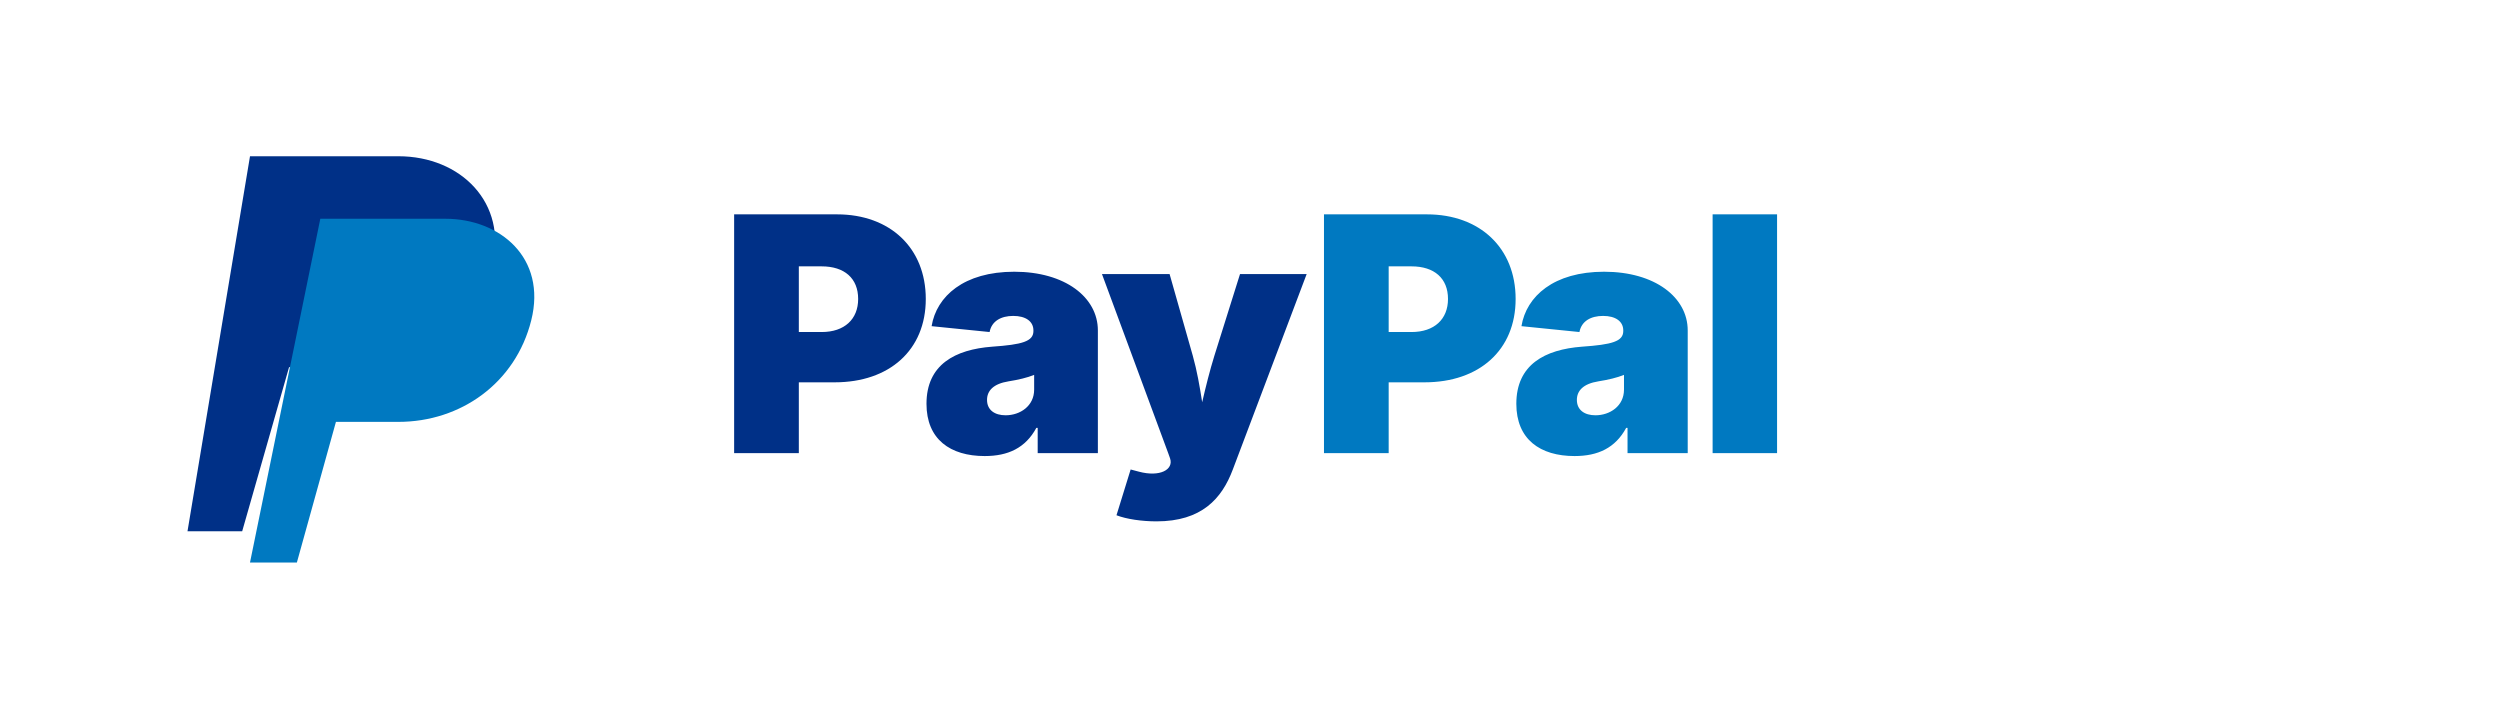
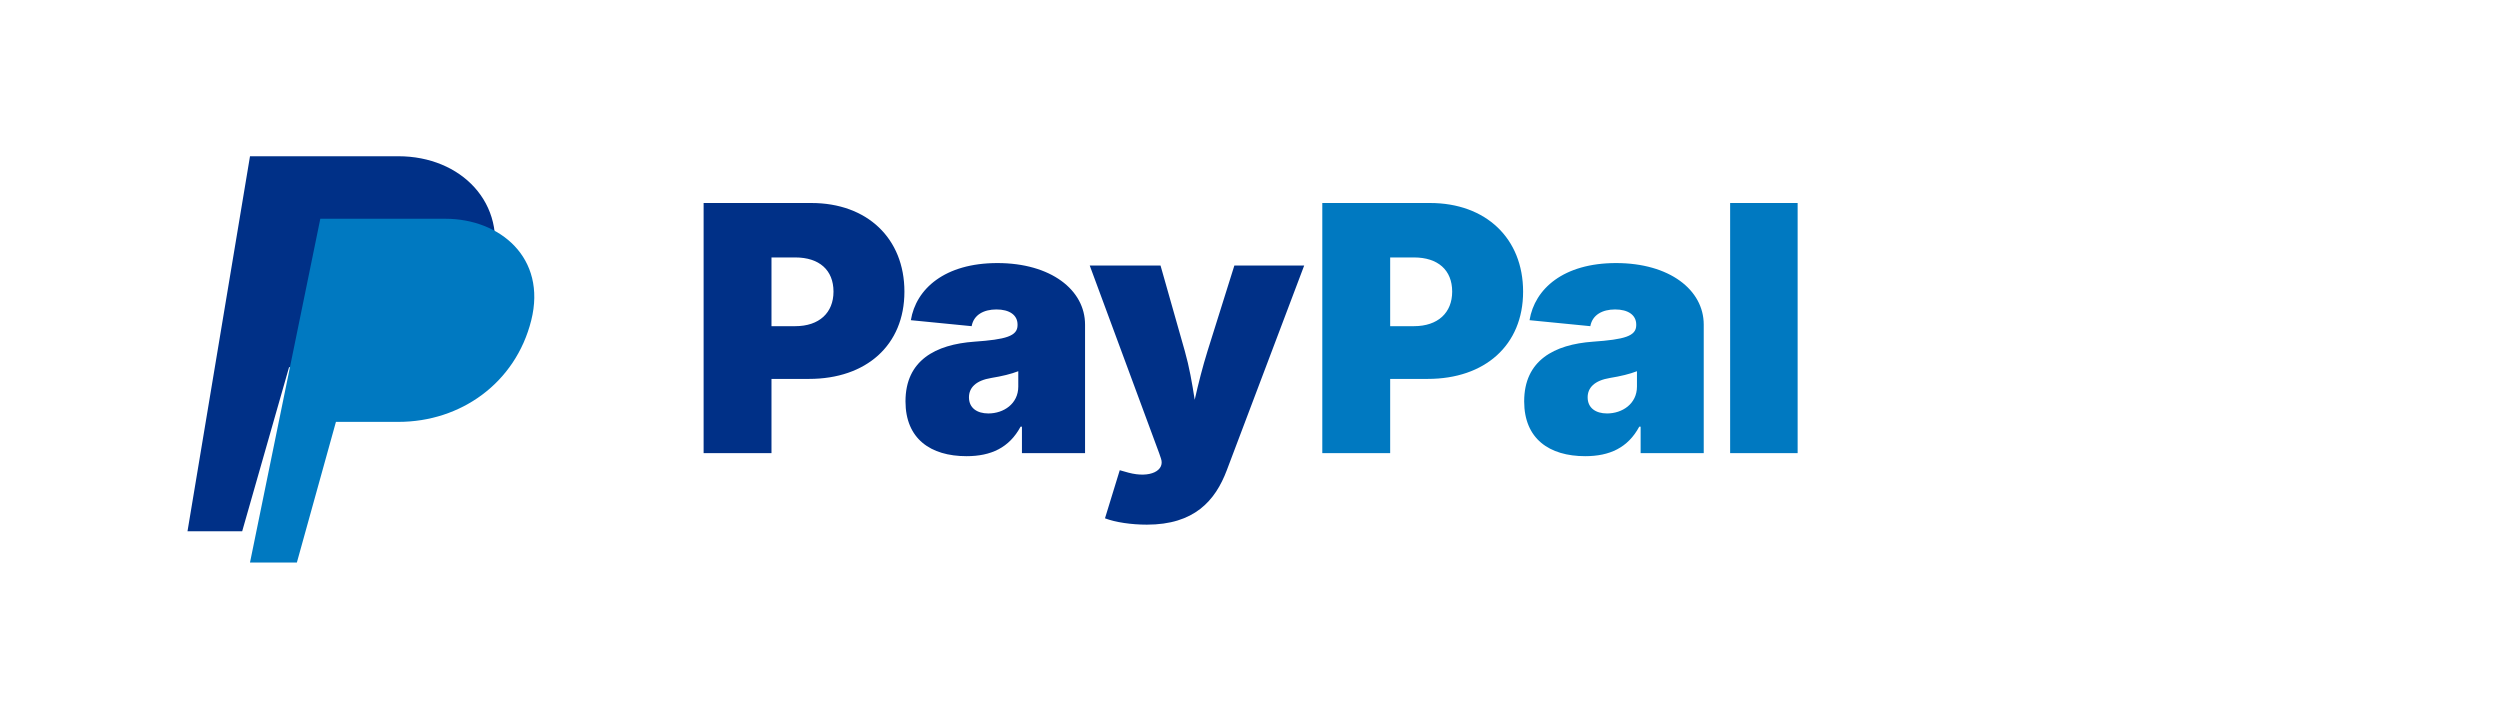
<svg xmlns="http://www.w3.org/2000/svg" viewBox="0 0 320 90" width="320" height="90">
  <g transform="translate(18, 14)">
    <path d="M14 6 L33 6 C41 6 47 12 45 20 C43 28 36 33 27 33 L19 33 L13 54 L6 54 L14 6 Z" fill="#003087" />
    <path d="M23 14 L39 14 C46 14 52 19 50 27 C48 35 41 40 33 40 L25 40 L20 58 L14 58 L23 14 Z" fill="#0079C1" />
  </g>
-   <text x="92" y="58" font-family="'Inter', 'Outfit', system-ui, sans-serif" font-weight="900" font-size="42" fill="#003087" letter-spacing="-1">Pay<tspan fill="#0079C1">Pal</tspan>
+   <text x="88" y="58" font-family="'Inter', 'Outfit', system-ui, -apple-system, sans-serif" font-weight="900" font-size="44" fill="#003087" letter-spacing="-1">Pay<tspan fill="#0079C1">Pal</tspan>
  </text>
</svg>
